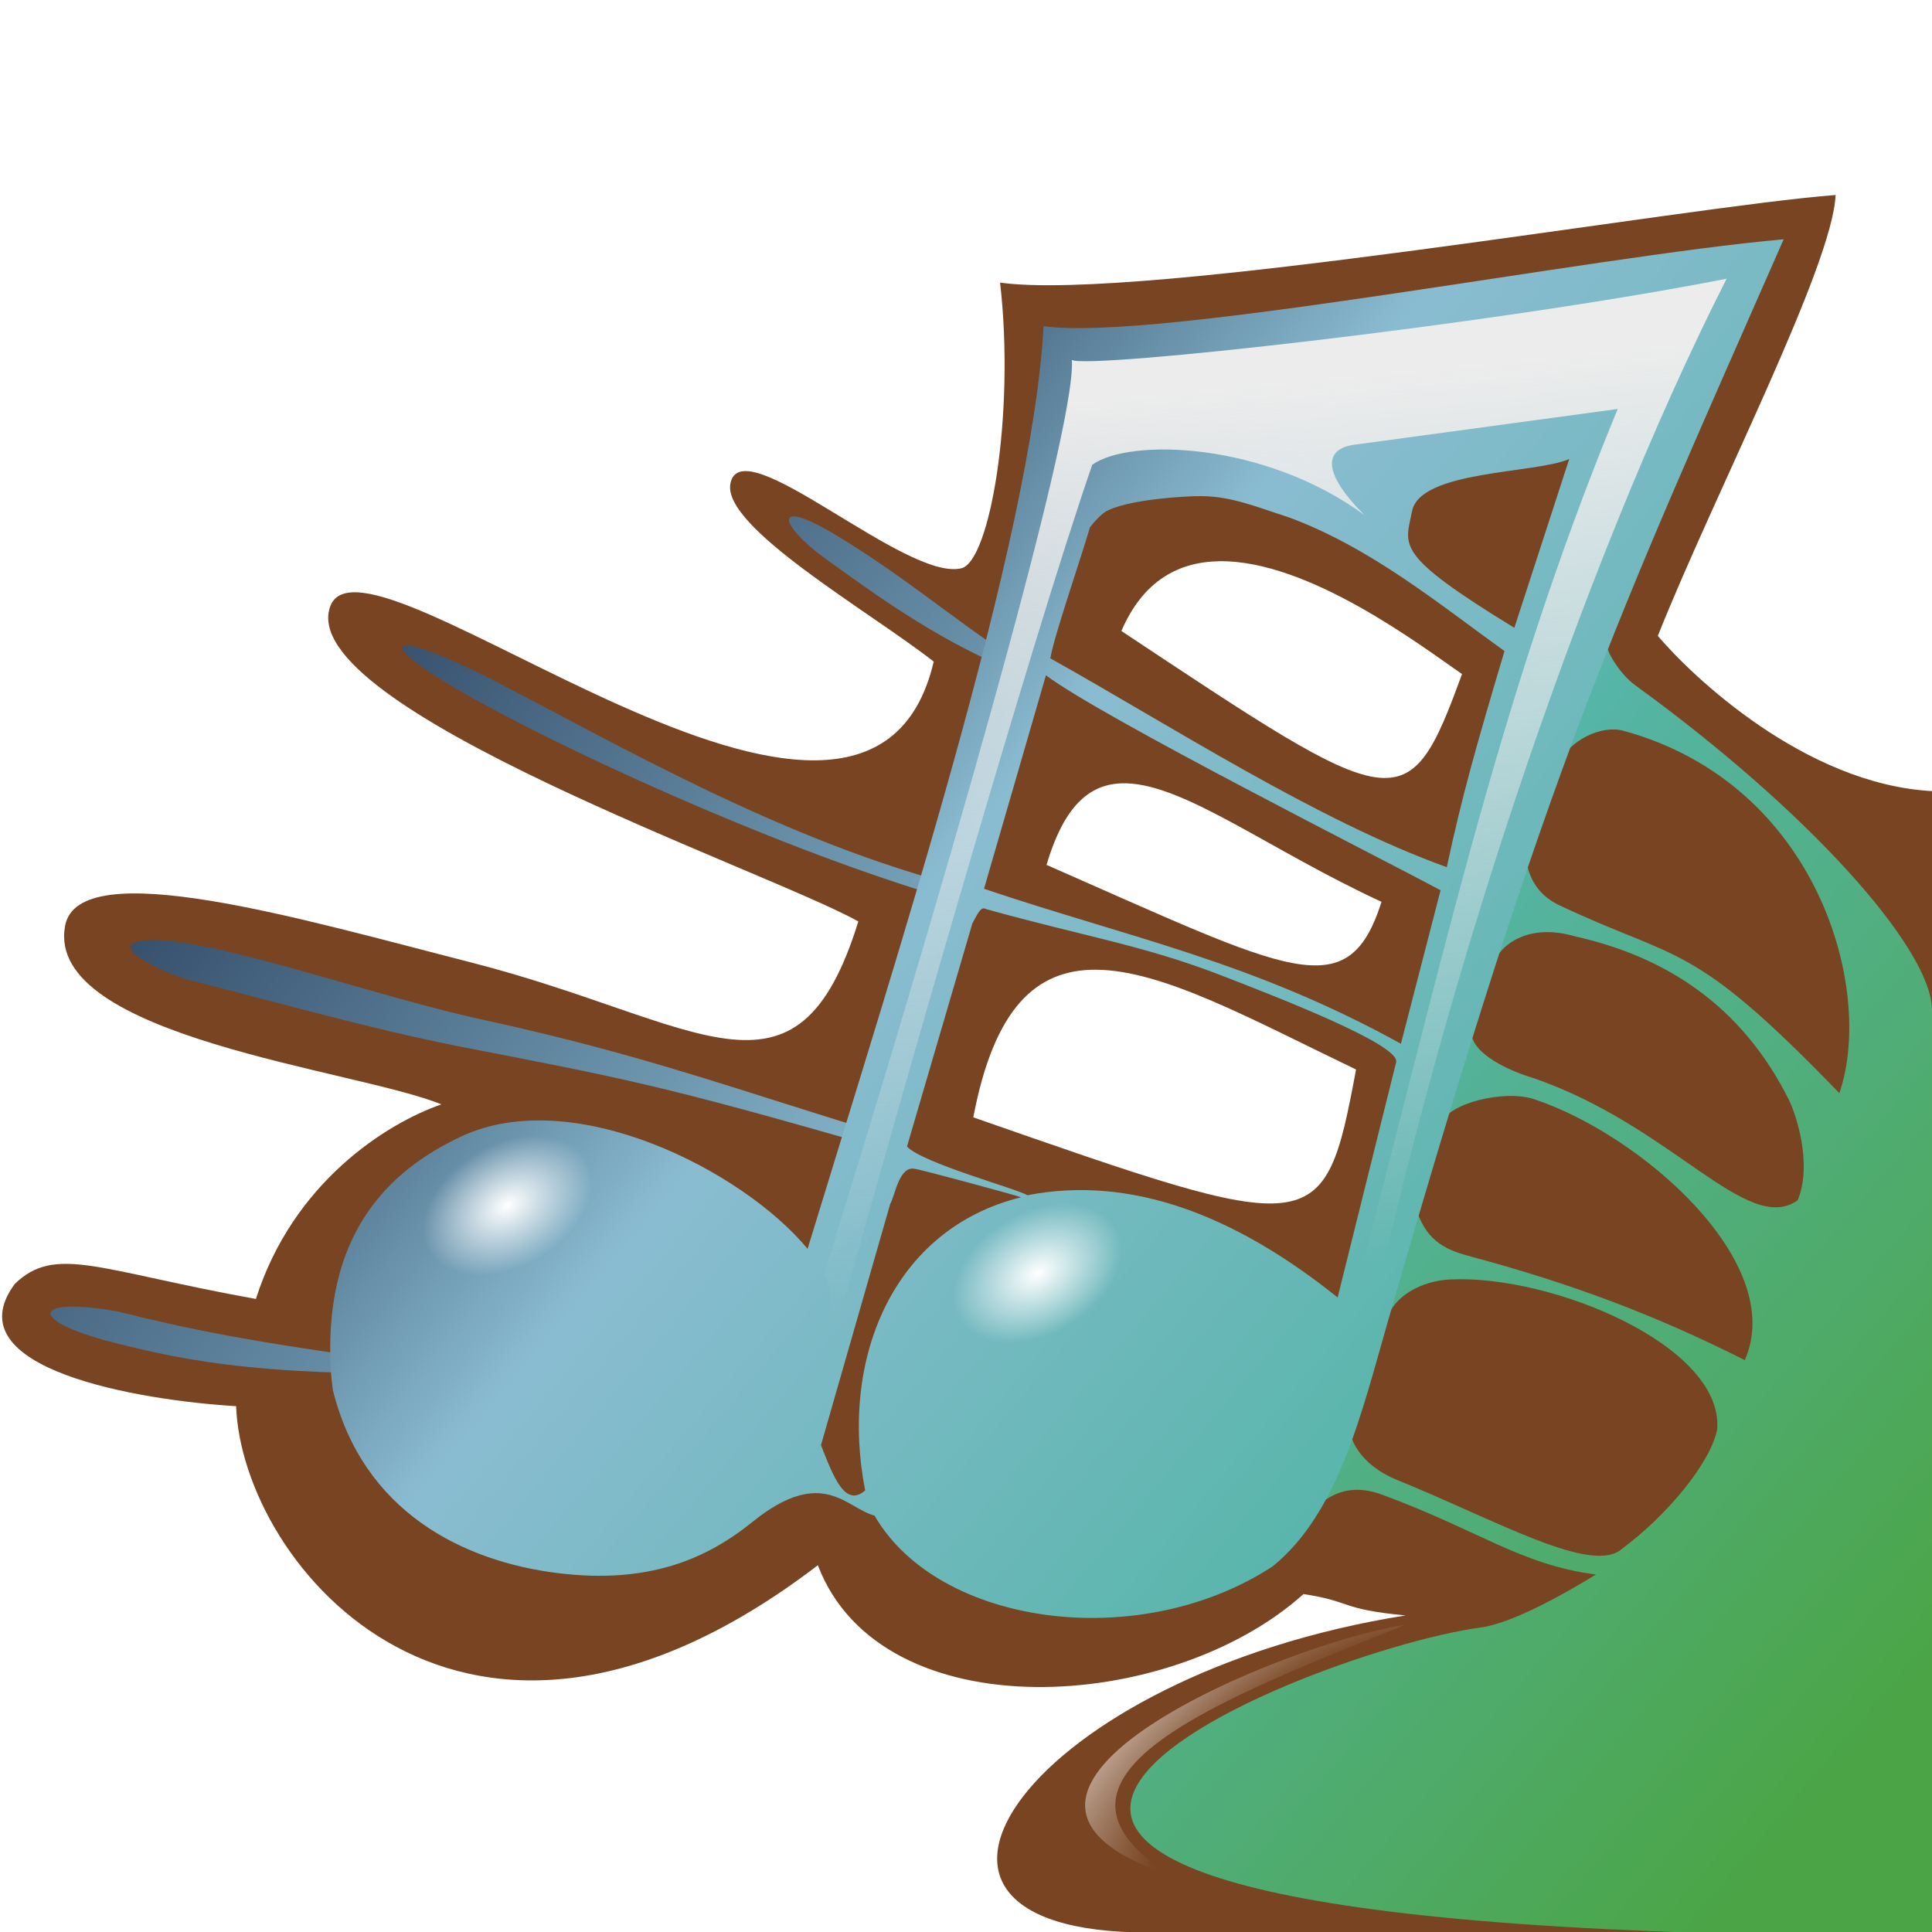
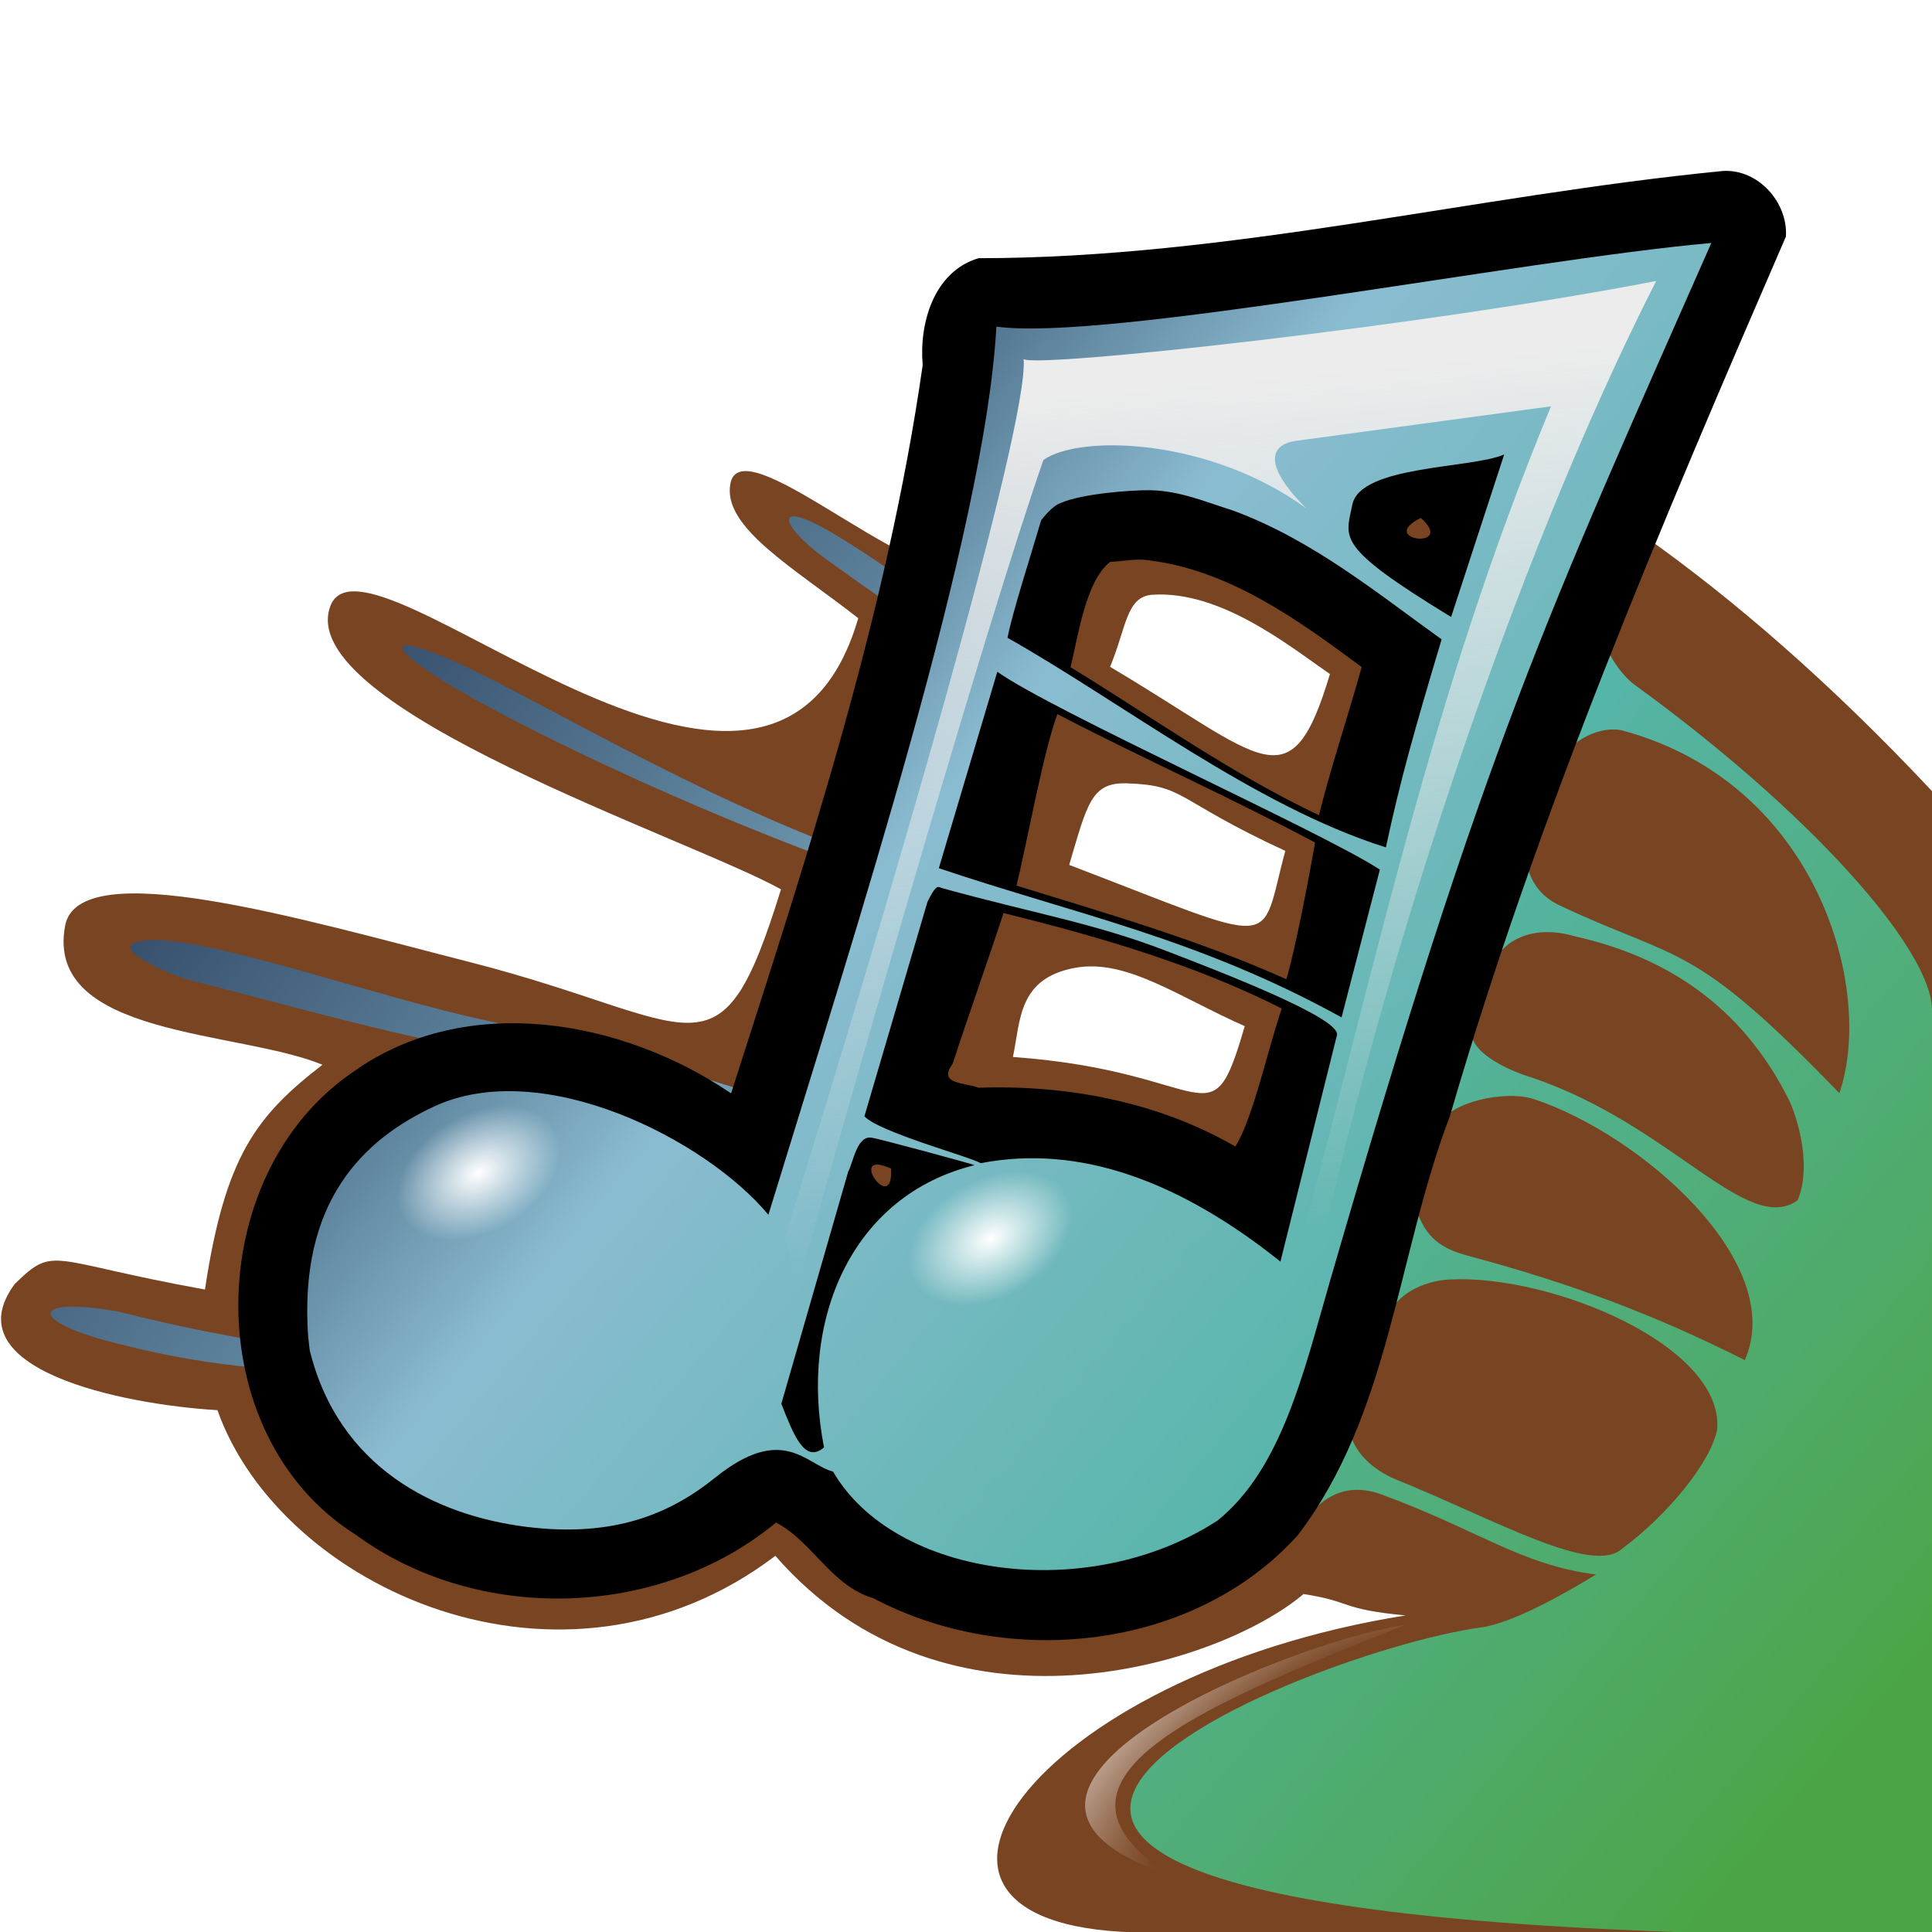
<svg xmlns="http://www.w3.org/2000/svg" xmlns:xlink="http://www.w3.org/1999/xlink" width="256" height="256" id="svg2" version="1.0" style="enable-background:new">
  <defs id="defs4">
    <linearGradient id="linearGradient4257">
      <stop id="stop4261" offset="0" style="stop-color:#f9f9f9;stop-opacity:0;" />
      <stop style="stop-color:#fcfcfc;stop-opacity:0" offset="0.262" id="stop4269" />
      <stop style="stop-color:#ffffff;stop-opacity:1" offset="0.5" id="stop4267" />
      <stop id="stop4271" offset="0.75" style="stop-color:#fcfcfc;stop-opacity:0" />
      <stop id="stop4259" offset="1" style="stop-color:#f9f9f9;stop-opacity:0" />
    </linearGradient>
    <linearGradient id="linearGradient3435">
      <stop id="stop3437" offset="0" style="stop-color:#334b69;stop-opacity:1;" />
      <stop style="stop-color:#8abcd1;stop-opacity:1" offset="0.425" id="stop3439" />
      <stop id="stop3441" offset="0.527" style="stop-color:#55b5a8;stop-opacity:1" />
      <stop id="stop3443" offset="1" style="stop-color:#4ba546;stop-opacity:1;" />
    </linearGradient>
-     <radialGradient xlink:href="#linearGradient4142" id="radialGradient4154" cx="1682.857" cy="522.362" fx="1682.857" fy="522.362" r="14.286" gradientTransform="matrix(1,0,0,0.6,0,208.9449)" gradientUnits="userSpaceOnUse" />
    <linearGradient id="linearGradient4142">
      <stop style="stop-color:#ffffff;stop-opacity:1;" offset="0" id="stop4144" />
      <stop style="stop-color:#ffffff;stop-opacity:0;" offset="1" id="stop4146" />
    </linearGradient>
-     <radialGradient xlink:href="#linearGradient4142" id="radialGradient4152" cx="1682.857" cy="522.362" fx="1682.857" fy="522.362" r="14.286" gradientTransform="matrix(1,0,0,0.6,0,208.9449)" gradientUnits="userSpaceOnUse" />
-     <linearGradient xlink:href="#linearGradient3816" id="linearGradient3822" x1="1603.679" y1="632.367" x2="1610.312" y2="718.438" gradientUnits="userSpaceOnUse" gradientTransform="translate(19.8222,13.99716)" />
    <linearGradient id="linearGradient3816">
      <stop style="stop-color:#ececec;stop-opacity:1;" offset="0" id="stop3818" />
      <stop style="stop-color:#ececec;stop-opacity:0;" offset="1" id="stop3820" />
    </linearGradient>
    <linearGradient xlink:href="#linearGradient3435" id="linearGradient4120" gradientUnits="userSpaceOnUse" gradientTransform="matrix(0.770574,-0.3355056,0.2651901,0.9259441,-1378.908,244.4556)" x1="1730.697" y1="425.847" x2="1849.248" y2="682.135" />
    <linearGradient id="linearGradient3996">
      <stop style="stop-color:#334b69;stop-opacity:1;" offset="0" id="stop3998" />
      <stop id="stop3809" offset="0.259" style="stop-color:#8abcd1;stop-opacity:1" />
      <stop style="stop-color:#55b5a8;stop-opacity:1" offset="0.708" id="stop3844" />
      <stop style="stop-color:#4ba546;stop-opacity:1;" offset="1" id="stop4000" />
    </linearGradient>
-     <linearGradient xlink:href="#linearGradient3996" id="linearGradient4120-0" gradientUnits="userSpaceOnUse" gradientTransform="matrix(0.5623609,-0.2457166,0.1935344,0.6781404,451.7213,792.634)" x1="1739.658" y1="447.804" x2="1849.248" y2="682.135" />
-     <radialGradient xlink:href="#linearGradient4142" id="radialGradient4154-5" cx="1682.857" cy="522.362" fx="1682.857" fy="522.362" r="14.286" gradientTransform="matrix(1,0,0,0.6,0,208.9449)" gradientUnits="userSpaceOnUse" />
-     <radialGradient xlink:href="#linearGradient4142" id="radialGradient4152-9" cx="1682.857" cy="522.362" fx="1682.857" fy="522.362" r="14.286" gradientTransform="matrix(1,0,0,0.6,0,208.9449)" gradientUnits="userSpaceOnUse" />
-     <linearGradient xlink:href="#linearGradient3816" id="linearGradient3394" gradientUnits="userSpaceOnUse" gradientTransform="translate(19.8222,13.99716)" x1="1603.679" y1="632.367" x2="1610.312" y2="718.438" />
    <radialGradient xlink:href="#linearGradient4257" id="radialGradient4263" cx="388.718" cy="684.451" fx="388.718" fy="684.451" r="23.986" gradientTransform="matrix(3.10314,-2.328566,0.891915,1.470243,-1429.174,556.1179)" gradientUnits="userSpaceOnUse" spreadMethod="pad" />
+     <radialGradient xlink:href="#linearGradient4142" id="radialGradient4154-1" cx="1682.857" cy="522.362" fx="1682.857" fy="522.362" r="14.286" gradientTransform="matrix(1,0,0,0.6,0,208.9449)" gradientUnits="userSpaceOnUse" />
+     <radialGradient xlink:href="#linearGradient4142" id="radialGradient4152-1" cx="1682.857" cy="522.362" fx="1682.857" fy="522.362" r="14.286" gradientTransform="matrix(1,0,0,0.6,0,208.9449)" gradientUnits="userSpaceOnUse" />
+     <linearGradient xlink:href="#linearGradient3996" id="linearGradient4120-3" gradientUnits="userSpaceOnUse" gradientTransform="matrix(0.9233718,-0.4020333,0.3177749,1.10955,-1763.551,678.9419)" x1="1739.658" y1="447.804" x2="1849.248" y2="682.135" />
+     <linearGradient xlink:href="#linearGradient3816" id="linearGradient3417" gradientUnits="userSpaceOnUse" gradientTransform="translate(19.8222,13.99716)" x1="1603.679" y1="632.367" x2="1610.312" y2="718.438" />
  </defs>
  <g id="layer2" style="display:inline" transform="translate(-214.1581,-422.2462)">
-     <path style="opacity:1;fill:#784421;fill-opacity:1;stroke:none;stroke-width:1;stroke-miterlimit:4;stroke-dasharray:none" d="m 470.158,527.072 c -16.895,-0.927 -31.887,-15.318 -36.329,-20.567 7.404,-18.623 23.177,-49.032 23.554,-58.421 -19.78,1.499 -92.015,14.204 -110.708,11.611 2,17.371 -1.332,36.942 -5.136,37.854 -7.39,1.772 -29.171,-18.712 -30.599,-11.229 -1.106,5.795 18.396,16.898 26.941,23.591 -8.882,37.968 -75.312,-20.052 -79.962,-7.321 -4.894,13.4 58.076,35.081 69.974,41.752 -8.204,26.505 -21.003,13.175 -51.386,5.414 -22.035,-5.628 -51.989,-14.505 -53.729,-4.804 -2.688,14.744 38.771,19.044 49.857,23.631 -7.261,2.521 -19.654,10.331 -24.569,25.782 -20.777,-3.737 -26.574,-7.235 -31.961,-1.978 -8.349,11.322 16.716,15.433 29.34,16.183 0.766,20.985 30.098,57.004 77.083,21.077 8.439,22.108 46.767,19.648 64.351,3.818 6.531,1.004 4.772,2.01 13.529,2.834 -49.543,7.865 -74.188,42.015 -34.129,42.015 l 103.879,-4.9e-4 z m -94.44,-30.46 c 11.817,-0.18 26.777,11.233 32.164,14.95 -7.193,19.728 -8.457,18.638 -45.136,-5.708 2.879,-6.684 7.601,-9.16 12.973,-9.242 z m -12.261,29.429 c 7.85,0.25 19.003,8.883 33.759,15.701 -4.448,14.015 -12.066,9.284 -44.385,-4.893 2.396,-8.09 5.917,-10.958 10.627,-10.808 z m -4.106,24.697 c 8.899,0.036 20.684,6.593 34.492,13.224 -4.245,22.765 -5.121,22.241 -50.718,6.338 2.768,-14.548 8.374,-19.594 16.226,-19.562 z" id="rect4663" />
+     <path style="opacity:1;fill:#784421;fill-opacity:1;stroke:none;stroke-width:1;stroke-miterlimit:4;stroke-dasharray:none" d="m 470.158,527.072 c -54.317,-57.867 -95.133,-59.732 -123.483,-67.378 2,17.371 -1.332,36.942 -5.136,37.854 -7.39,1.772 -29.171,-18.712 -30.599,-11.229 -1.106,5.795 8.396,11.148 16.941,17.841 -11.632,39.968 -65.312,-14.302 -69.962,-1.571 -4.894,13.4 47.826,30.831 59.724,37.502 -8.204,26.505 -10.753,17.425 -41.136,9.664 -22.035,-5.628 -51.989,-14.505 -53.729,-4.804 -2.688,14.744 23.021,13.794 34.107,18.381 -8.761,6.771 -12.904,12.081 -15.569,29.782 -20.777,-3.737 -19.824,-5.985 -25.211,-0.728 -8.349,11.322 14.241,15.963 26.865,16.714 8.35,23.561 45.729,40.713 73.925,19.3 22.65,26.016 58.901,14.475 69.984,5.065 6.531,1.004 4.772,2.01 13.529,2.834 -49.543,7.865 -74.188,42.015 -34.129,42.015 l 103.879,-4.9e-4 z M 366.865,501.052 c 9.074,-0.583 18.13,6.794 23.517,10.51 -5.223,17.425 -8.707,11.138 -29.136,-0.958 2.172,-5.181 2.118,-9.328 5.619,-9.552 z m -3.407,24.99 c 7.85,0.25 6.253,2.133 21.009,8.951 -3.537,13.06 -0.066,12.784 -28.635,1.857 2.396,-8.09 2.917,-10.958 7.627,-10.808 z m -6.856,24.447 c 6.806,-1.25 13.684,3.843 22.492,7.724 -4.62,15.89 -4.121,5.991 -30.718,4.088 1.018,-4.798 0.647,-10.42 8.226,-11.812 z" id="rect4663" />
    <path style="fill:url(#linearGradient4120);fill-opacity:1;stroke:none" d="m 109.434,74.07 c 6.204,4.461 14.118,10.3 23.764,14.393 l 0.689,-1.477 c -8.216,-5.449 -13.846,-10.436 -22.834,-15.912 -8.988,-5.476 -7.823,-1.465 -1.619,2.996 z m 103.502,11.242 -6.201,15.652 c 1.18,-2.756 5.364,-4.953 8.365,-4.135 25.826,7.044 33.315,34.402 28.623,48.016 -19.673,-20.368 -21.102,-17.341 -37.086,-24.883 -2.298,-1.084 -4.038,-3.051 -4.432,-6.201 l -4.33,13.979 c 0.689,-2.166 4.233,-5.611 10.926,-3.643 11.959,2.698 21.994,9.146 28.24,21.643 0.839,1.657 3.191,8.406 1.16,13.309 -6.761,4.748 -16.67,-9.986 -35.223,-16.266 -3.713,-1.127 -8.55,-3.624 -7.959,-6.479 l -3.938,12.502 c 0.689,-2.56 8.204,-4.476 12.189,-3.16 14.068,4.645 33.625,21.61 27.925,34.577 -11.968,-6.022 -22.866,-10.118 -36.64,-13.82 -3.389,-0.911 -5.74,-2.24 -7.019,-6.571 l -4.035,15.75 c 0.893,-4.019 5.11,-5.869 8.613,-6.045 13.523,-0.679 36.342,8.813 35.418,19.887 -0.89,4.442 -6.677,11.413 -12.594,15.785 -3.955,3.58 -16.753,-3.818 -29.771,-9.089 -5.222,-2.114 -6.294,-5.772 -6.196,-6.362 l -6.398,12.207 c 1.243,-1.736 4.389,-6.163 10.451,-3.95 12.687,4.633 18.514,9.36 28.448,10.616 -3.995,2.454 -11.035,6.449 -15.223,7.01 -24.333,3.259 -118.138,40.914 59.75,40.914 l 0,-122.844 C 255.786,125.49 239.48,107.325 216.578,90.727 214.817,89.45 212.739,86.297 212.936,85.312 Z M 63.602,93.049 c 14.899,8.17 42.721,20.615 63.689,26.521 l 0.592,-1.969 C 104.454,111.794 81.328,98.367 65.865,90.391 50.402,82.414 48.703,84.879 63.602,93.049 Z M 20.344,124.559 c -8.171,0.197 2.263,4.726 4.822,5.316 13.486,3.445 23.528,6.331 35.242,8.693 21.756,4.233 27.015,5.12 55.268,13.291 l 0.689,-1.773 C 97.563,144.376 85.216,139.751 64.445,135.223 49.778,132.073 29.105,124.559 20.344,124.559 Z M 9.223,173.137 c -4.734,0.14 -2.896,2.618 6.252,4.867 7.926,1.993 17.221,3.988 36.902,3.979 l 0.1,-1.576 C 33.034,177.794 25.044,176.123 15.574,173.77 c -2.16,-0.388 -3.936,-0.584 -5.316,-0.629 -0.374,-0.012 -0.72,-0.013 -1.035,-0.004 z" id="rect3818" transform="translate(214.1581,422.2462)" />
-     <g transform="matrix(1.108117,0,0,1.366287,-1362.985,-415.3617)" id="g3839">
-       <ellipse ry="8.571" rx="14.286" cy="522.362" cx="1682.857" transform="matrix(0.6953907,-0.2455601,0.2393161,0.6777084,188.05,789.1847)" id="path3988" style="fill:url(#radialGradient4154);fill-opacity:1;stroke:none" d="m 1697.143,522.362 a 14.286,8.571 0 0 1 -14.286,8.571 14.286,8.571 0 0 1 -14.286,-8.571 14.286,8.571 0 0 1 14.286,-8.571 14.286,8.571 0 0 1 14.286,8.571 z" />
-       <ellipse ry="8.571" rx="14.286" cy="522.362" cx="1682.857" style="fill:url(#radialGradient4152);fill-opacity:1;stroke:none" id="path3990" transform="matrix(0.6953907,-0.2455601,0.2393161,0.6777084,251.6218,795.7572)" d="m 1697.143,522.362 a 14.286,8.571 0 0 1 -14.286,8.571 14.286,8.571 0 0 1 -14.286,-8.571 14.286,8.571 0 0 1 14.286,-8.571 14.286,8.571 0 0 1 14.286,8.571 z" />
-       <path id="path3040" d="m 1550.976,647.994 c 0.685,6.703 -16.926,55.478 -29.706,88.57 1.316,2.576 0.665,2.979 0.706,7.659 7.685,-22.665 24.254,-69.273 31.451,-86.07 4.517,-2.607 20.648,-2.222 32.642,4.873 -5.219,-4.208 -4.737,-6.427 -1.228,-6.812 10.535,-1.156 22.862,-2.51 31.607,-3.467 -14.986,29.341 -21.604,55.963 -32.083,87.348 2.035,3.195 1.381,3.01 0.837,7.725 8.96,-36.863 26.849,-79.913 44.308,-107.698 -28.614,4.519 -76.743,8.789 -78.534,7.871 z" style="color:#000000;font-style:normal;font-variant:normal;font-weight:normal;font-stretch:normal;font-size:medium;line-height:normal;font-family:Sans;-inkscape-font-specification:Sans;text-indent:0;text-align:start;text-decoration:none;text-decoration-line:none;letter-spacing:normal;word-spacing:normal;text-transform:none;direction:ltr;block-progression:tb;writing-mode:lr-tb;baseline-shift:baseline;text-anchor:start;display:inline;overflow:visible;visibility:visible;fill:url(#linearGradient3822);fill-opacity:1;stroke:none;stroke-width:1px;marker:none;enable-background:accumulate" />
-     </g>
-     <g id="g3431" transform="matrix(1.366155,0,0,1.366155,-1776.829,-416.0955)">
-       <path id="rect3818-0" d="m 1558.585,645.284 c -1.118,20.637 -14.204,61.02 -22.891,89.491 -6.332,-7.638 -22.747,-15.964 -33.572,-10.908 -7.059,3.297 -13.618,9.525 -12.632,23.24 l 0.154,1.34 c 2.917,11.835 12.624,16.632 21.791,17.777 8.854,1.106 14.489,-1.388 18.903,-4.953 6.827,-5.514 9.151,-1.296 11.851,-0.619 6.178,10.702 25.663,13.377 38.605,4.93 6.426,-5.196 8.65,-14.979 11.238,-23.955 15.798,-54.786 21.78,-67.091 38.334,-104.767 -18.896,1.669 -60.865,9.972 -71.782,8.424 z m 50.985,12.881 -5.327,16.378 c -11.758,-7.189 -10.583,-7.922 -9.923,-11.305 0.782,-4.005 12.061,-3.634 15.25,-5.073 z m -35.554,3.606 c 2.923,0.046 5.476,1.139 8.33,2.049 8.028,2.959 14.708,8.51 20.942,12.977 -2.768,9.286 -4.153,14.201 -5.596,20.962 -12.585,-4.517 -26.828,-13.757 -38.459,-20.258 0.45,-2.425 2.852,-9.309 3.85,-12.711 0.687,-0.877 1.36,-1.512 1.896,-1.705 2.166,-0.986 7.283,-1.342 9.037,-1.314 z m -15.204,17.378 c 5.481,4.114 32.724,17.858 38.275,20.851 l -3.845,14.887 c -14.406,-7.97 -26.466,-10.318 -40.436,-15.031 z m -5.741,22.696 c 9.447,2.621 15.224,3.51 22.599,6.355 5.865,2.262 17.525,6.804 17.109,8.477 l -5.675,22.817 c -10.066,-8.077 -20.149,-11.854 -30.087,-9.916 -1.02,-0.627 -10.227,-3.13 -11.681,-4.725 l 6.333,-21.615 c 0.793,-1.584 0.983,-1.597 1.403,-1.392 z m -6.972,25.176 c 0.358,-0.004 9.965,2.604 10.302,2.754 -12.382,3.05 -17.637,15.622 -15.122,28.436 -1.952,1.699 -3.087,-1.342 -4.286,-4.394 l 6.711,-23.381 c 0.488,-0.869 0.878,-3.744 2.394,-3.415 z" style="display:inline;fill:url(#linearGradient4120-0);fill-opacity:1;stroke:none;enable-background:new" />
-       <g id="g3839-7" transform="matrix(0.8086978,0,0,1.000637,307.0506,0.1553448)" style="display:inline;enable-background:new">
-         <ellipse style="fill:url(#radialGradient4154-5);fill-opacity:1;stroke:none" id="path3988-9" transform="matrix(0.6953907,-0.2455601,0.2393161,0.6777084,188.05,789.1847)" cx="1682.857" cy="522.362" rx="14.286" ry="8.571" d="m 1697.143,522.362 a 14.286,8.571 0 0 1 -14.286,8.571 14.286,8.571 0 0 1 -14.286,-8.571 14.286,8.571 0 0 1 14.286,-8.571 14.286,8.571 0 0 1 14.286,8.571 z" />
-         <ellipse transform="matrix(0.6953907,-0.2455601,0.2393161,0.6777084,251.6218,795.7572)" id="path3990-7" style="fill:url(#radialGradient4152-9);fill-opacity:1;stroke:none" cx="1682.857" cy="522.362" rx="14.286" ry="8.571" d="m 1697.143,522.362 a 14.286,8.571 0 0 1 -14.286,8.571 14.286,8.571 0 0 1 -14.286,-8.571 14.286,8.571 0 0 1 14.286,-8.571 14.286,8.571 0 0 1 14.286,8.571 z" />
-         <path style="color:#000000;font-style:normal;font-variant:normal;font-weight:normal;font-stretch:normal;font-size:medium;line-height:normal;font-family:Sans;-inkscape-font-specification:Sans;text-indent:0;text-align:start;text-decoration:none;text-decoration-line:none;letter-spacing:normal;word-spacing:normal;text-transform:none;direction:ltr;block-progression:tb;writing-mode:lr-tb;baseline-shift:baseline;text-anchor:start;display:inline;overflow:visible;visibility:visible;fill:url(#linearGradient3394);fill-opacity:1;stroke:none;stroke-width:1px;marker:none;enable-background:accumulate" d="m 1550.976,647.994 c 0.685,6.703 -16.926,55.478 -29.706,88.57 1.316,2.576 0.665,2.979 0.706,7.659 7.685,-22.665 24.254,-69.273 31.451,-86.07 4.517,-2.607 20.648,-2.222 32.642,4.873 -5.219,-4.208 -4.737,-6.427 -1.228,-6.812 10.535,-1.156 22.862,-2.51 31.607,-3.467 -14.986,29.341 -21.604,55.963 -32.083,87.348 2.035,3.195 1.381,3.01 0.837,7.725 8.96,-36.863 26.849,-79.913 44.308,-107.698 -28.614,4.519 -76.743,8.789 -78.534,7.871 z" id="path3040-4" />
+     <path id="path3445" d="m 400.387,637.533 c -15.538,2.315 -64.232,22.174 -31.182,33.189 -20.451,-13.093 6.255,-23.13 31.182,-33.189 z" style="fill:url(#radialGradient4263);fill-opacity:1;stroke:none;opacity:0.5" />
+     <g id="g3423" transform="matrix(0.8037582,0,0,0.8037582,302.8857,113.5942)">
+       <path id="path4566" d="m 173.66,412.196 c -41.045,4.017 -81.381,14.382 -122.74,14.381 -7.381,2.203 -9.804,10.747 -9.199,17.62 -5.868,41.001 -18.945,80.631 -31.587,120.067 -17.877,-12.179 -43.659,-16.824 -62.264,-3.568 -25.046,16.997 -25.668,59.899 0.363,76.309 20.12,14.767 50.139,13.929 69.312,-1.998 6.058,3.186 9.102,10.443 16.031,12.473 22.151,11.751 52.734,8.676 69.923,-10.312 15.322,-19.993 16.402,-46.329 25.144,-69.184 14.458,-49.775 34.846,-97.555 55.386,-144.977 0.346,-5.658 -4.581,-11.148 -10.371,-10.811 z M 123.845,469.389 c 5.951,5.357 -7.471,3.7 0,0 z m -44.814,6.996 c 13.321,1.655 24.574,9.821 35.057,17.59 -1.857,6.85 -5.391,17.531 -7.025,24.436 -14.412,-6.809 -27.421,-16.112 -40.975,-24.412 1.163,-4.543 2.455,-14.269 6.545,-17.355 2.129,-0.109 4.267,-0.592 6.398,-0.258 z m -14.531,25.646 c 13.856,7.183 28.129,13.536 41.906,20.877 -0.808,4.754 -3.297,17.907 -4.74,22.541 -14.34,-6.454 -29.49,-10.798 -44.479,-15.439 1.627,-6.601 4.413,-22.031 6.736,-28.279 z m -8.434,32.758 c 15.352,3.828 30.748,8.354 44.859,15.486 -2.098,5.903 -4.746,18.182 -7.662,22.752 -12.774,-7.406 -27.807,-10.197 -42.367,-9.697 -2.211,-0.914 -6.782,-0.468 -4.226,-3.97 2.228,-6.879 6.137,-17.947 8.373,-24.823 l 0.971,0.239 0.052,0.013 z m -19.555,41.875 c 0.456,8.026 -7.592,-3.435 0,0 z" style="display:inline;fill:#000000;fill-opacity:1;stroke:none;enable-background:new;opacity:1" />
+       <path id="rect3818-5" d="m 53.87,437.852 c -1.835,33.765 -23.322,99.838 -37.586,146.422 -10.397,-12.497 -37.35,-26.121 -55.123,-17.848 -11.59,5.395 -22.36,15.584 -20.741,38.024 l 0.253,2.192 c 4.79,19.364 20.729,27.213 35.779,29.087 14.538,1.81 23.79,-2.271 31.038,-8.105 11.21,-9.022 15.025,-2.12 19.458,-1.012 10.144,17.51 42.137,21.886 63.388,8.067 10.552,-8.501 14.203,-24.507 18.453,-39.194 25.94,-89.64 35.763,-109.772 62.943,-171.416 -31.027,2.732 -99.938,16.316 -117.864,13.783 z m 83.716,21.076 -8.748,26.798 c -19.305,-11.763 -17.376,-12.962 -16.292,-18.497 1.283,-6.553 19.804,-5.946 25.04,-8.301 z m -58.379,5.9 c 4.8,0.076 8.99,1.864 13.678,3.352 13.181,4.841 24.149,13.924 34.386,21.232 -4.545,15.193 -6.819,23.235 -9.188,34.297 -21.579,-6.782 -43.405,-23.833 -62.375,-34.555 0.739,-3.968 3.909,-13.821 5.548,-19.388 1.128,-1.435 2.233,-2.474 3.113,-2.789 3.556,-1.613 11.958,-2.195 14.838,-2.15 z m -25.182,29.927 c 9,6.432 53.949,26.588 63.063,32.622 l -6.313,24.358 C 87.122,538.694 67.319,534.852 44.382,527.141 Z m -9.208,35.641 c 15.511,4.288 24.997,5.744 37.106,10.398 9.63,3.701 28.775,11.132 28.092,13.869 l -9.318,37.332 C 84.169,578.78 67.613,572.599 51.294,575.77 c -1.674,-1.027 -16.793,-5.121 -19.18,-7.731 l 10.399,-35.367 c 1.302,-2.591 1.613,-2.614 2.304,-2.278 z m -11.448,41.192 c 0.587,-0.007 16.362,4.261 16.916,4.507 -20.331,4.991 -28.959,25.56 -24.829,46.526 -3.205,2.78 -5.068,-2.196 -7.038,-7.19 l 11.02,-38.255 c 0.801,-1.422 1.441,-6.126 3.932,-5.588 z" style="display:inline;fill:url(#linearGradient4120-3);fill-opacity:1;stroke:none;enable-background:new" />
+       <g id="g3839-1" transform="matrix(1.327846,0,0,1.637209,-2001.094,-617.6849)" style="display:inline;enable-background:new">
+         <ellipse style="fill:url(#radialGradient4154-1);fill-opacity:1;stroke:none" id="path3988-3" transform="matrix(0.6953907,-0.2455601,0.2393161,0.6777084,188.05,789.1847)" cx="1682.857" cy="522.362" rx="14.286" ry="8.571" d="m 1697.143,522.362 a 14.286,8.571 0 0 1 -14.286,8.571 14.286,8.571 0 0 1 -14.286,-8.571 14.286,8.571 0 0 1 14.286,-8.571 14.286,8.571 0 0 1 14.286,8.571 z" />
+         <ellipse transform="matrix(0.6953907,-0.2455601,0.2393161,0.6777084,251.6218,795.7572)" id="path3990-6" style="fill:url(#radialGradient4152-1);fill-opacity:1;stroke:none" cx="1682.857" cy="522.362" rx="14.286" ry="8.571" d="m 1697.143,522.362 a 14.286,8.571 0 0 1 -14.286,8.571 14.286,8.571 0 0 1 -14.286,-8.571 14.286,8.571 0 0 1 14.286,-8.571 14.286,8.571 0 0 1 14.286,8.571 z" />
+         <path style="color:#000000;font-style:normal;font-variant:normal;font-weight:normal;font-stretch:normal;font-size:medium;line-height:normal;font-family:Sans;-inkscape-font-specification:Sans;text-indent:0;text-align:start;text-decoration:none;text-decoration-line:none;letter-spacing:normal;word-spacing:normal;text-transform:none;direction:ltr;block-progression:tb;writing-mode:lr-tb;baseline-shift:baseline;text-anchor:start;display:inline;overflow:visible;visibility:visible;fill:url(#linearGradient3417);fill-opacity:1;stroke:none;stroke-width:1px;marker:none;enable-background:accumulate" d="m 1550.976,647.994 c 0.685,6.703 -16.926,55.478 -29.706,88.57 1.316,2.576 0.665,2.979 0.706,7.659 7.685,-22.665 24.254,-69.273 31.451,-86.07 4.517,-2.607 20.648,-2.222 32.642,4.873 -5.219,-4.208 -4.737,-6.427 -1.228,-6.812 10.535,-1.156 22.862,-2.51 31.607,-3.467 -14.986,29.341 -21.604,55.963 -32.083,87.348 2.035,3.195 1.381,3.01 0.837,7.725 8.96,-36.863 26.849,-79.913 44.308,-107.698 -28.614,4.519 -76.743,8.789 -78.534,7.871 z" id="path3040-7" />
      </g>
    </g>
-     <path id="path3445" d="m 400.387,637.533 c -15.538,2.315 -64.232,22.174 -31.182,33.189 -20.451,-13.093 6.255,-23.13 31.182,-33.189 z" style="fill:url(#radialGradient4263);fill-opacity:1;stroke:none;opacity:0.5" />
  </g>
  <g id="layer5" style="display:inline" transform="translate(-214.1581,-422.2462)" />
</svg>
